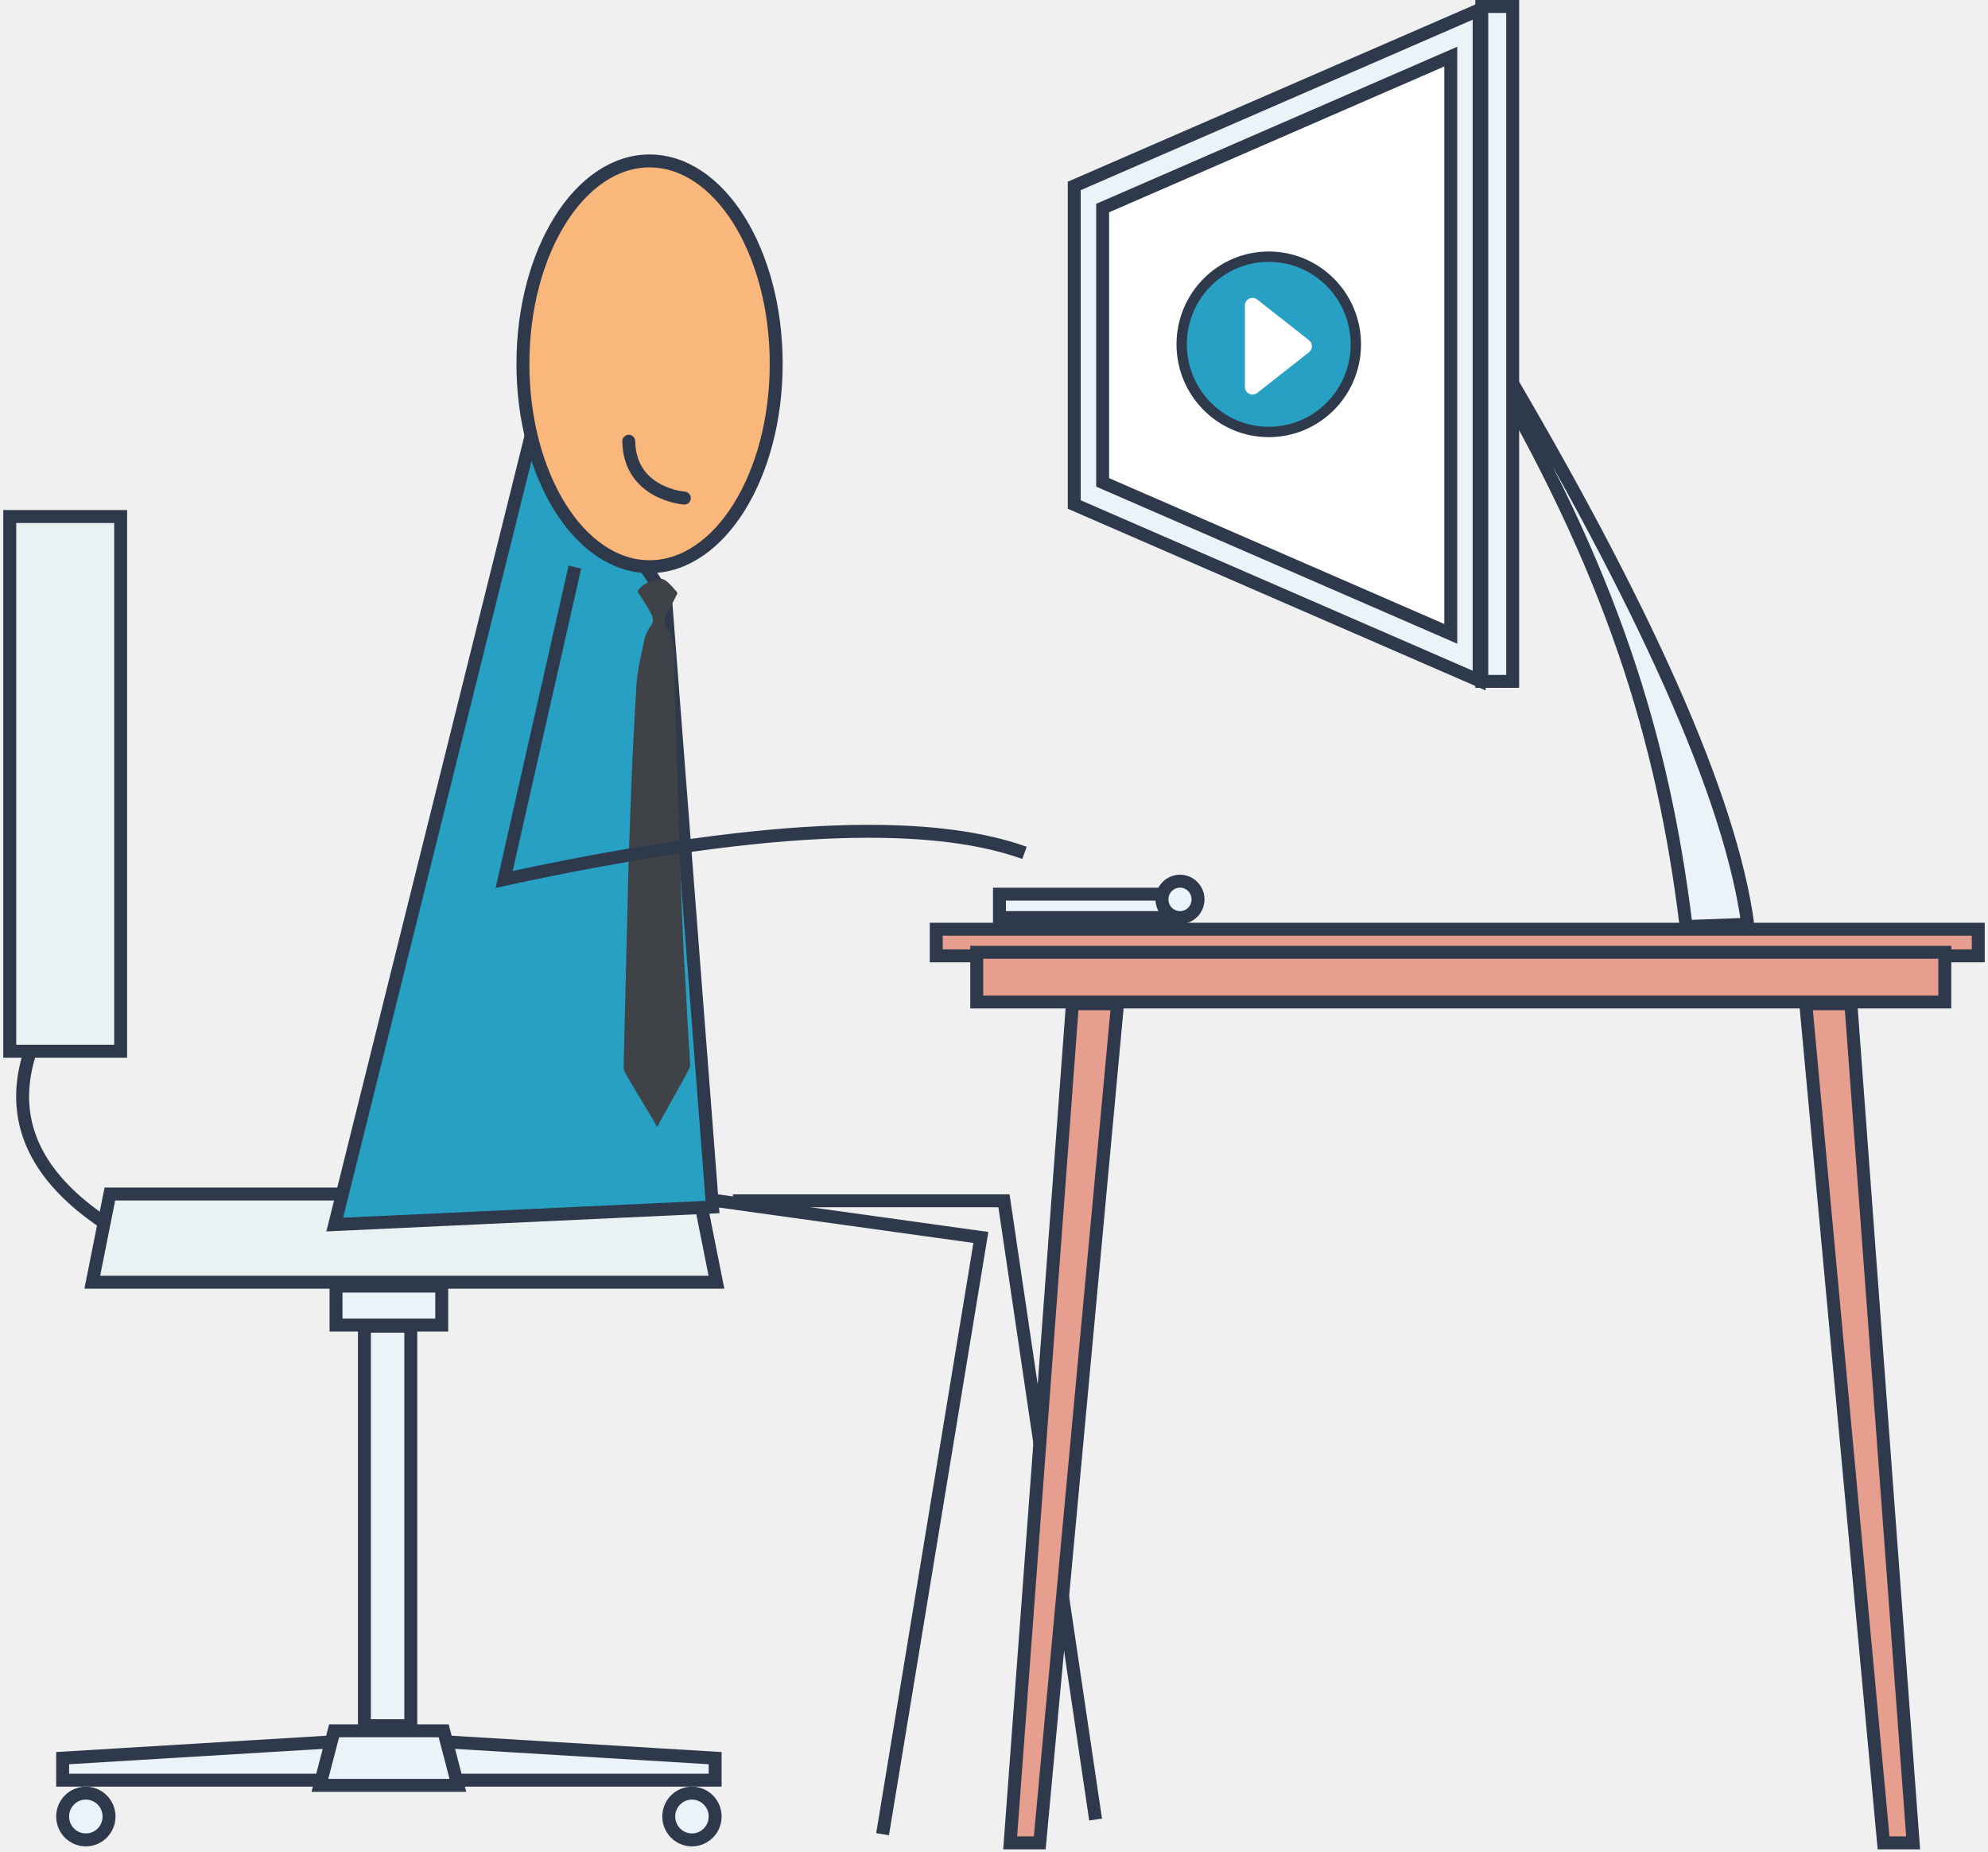
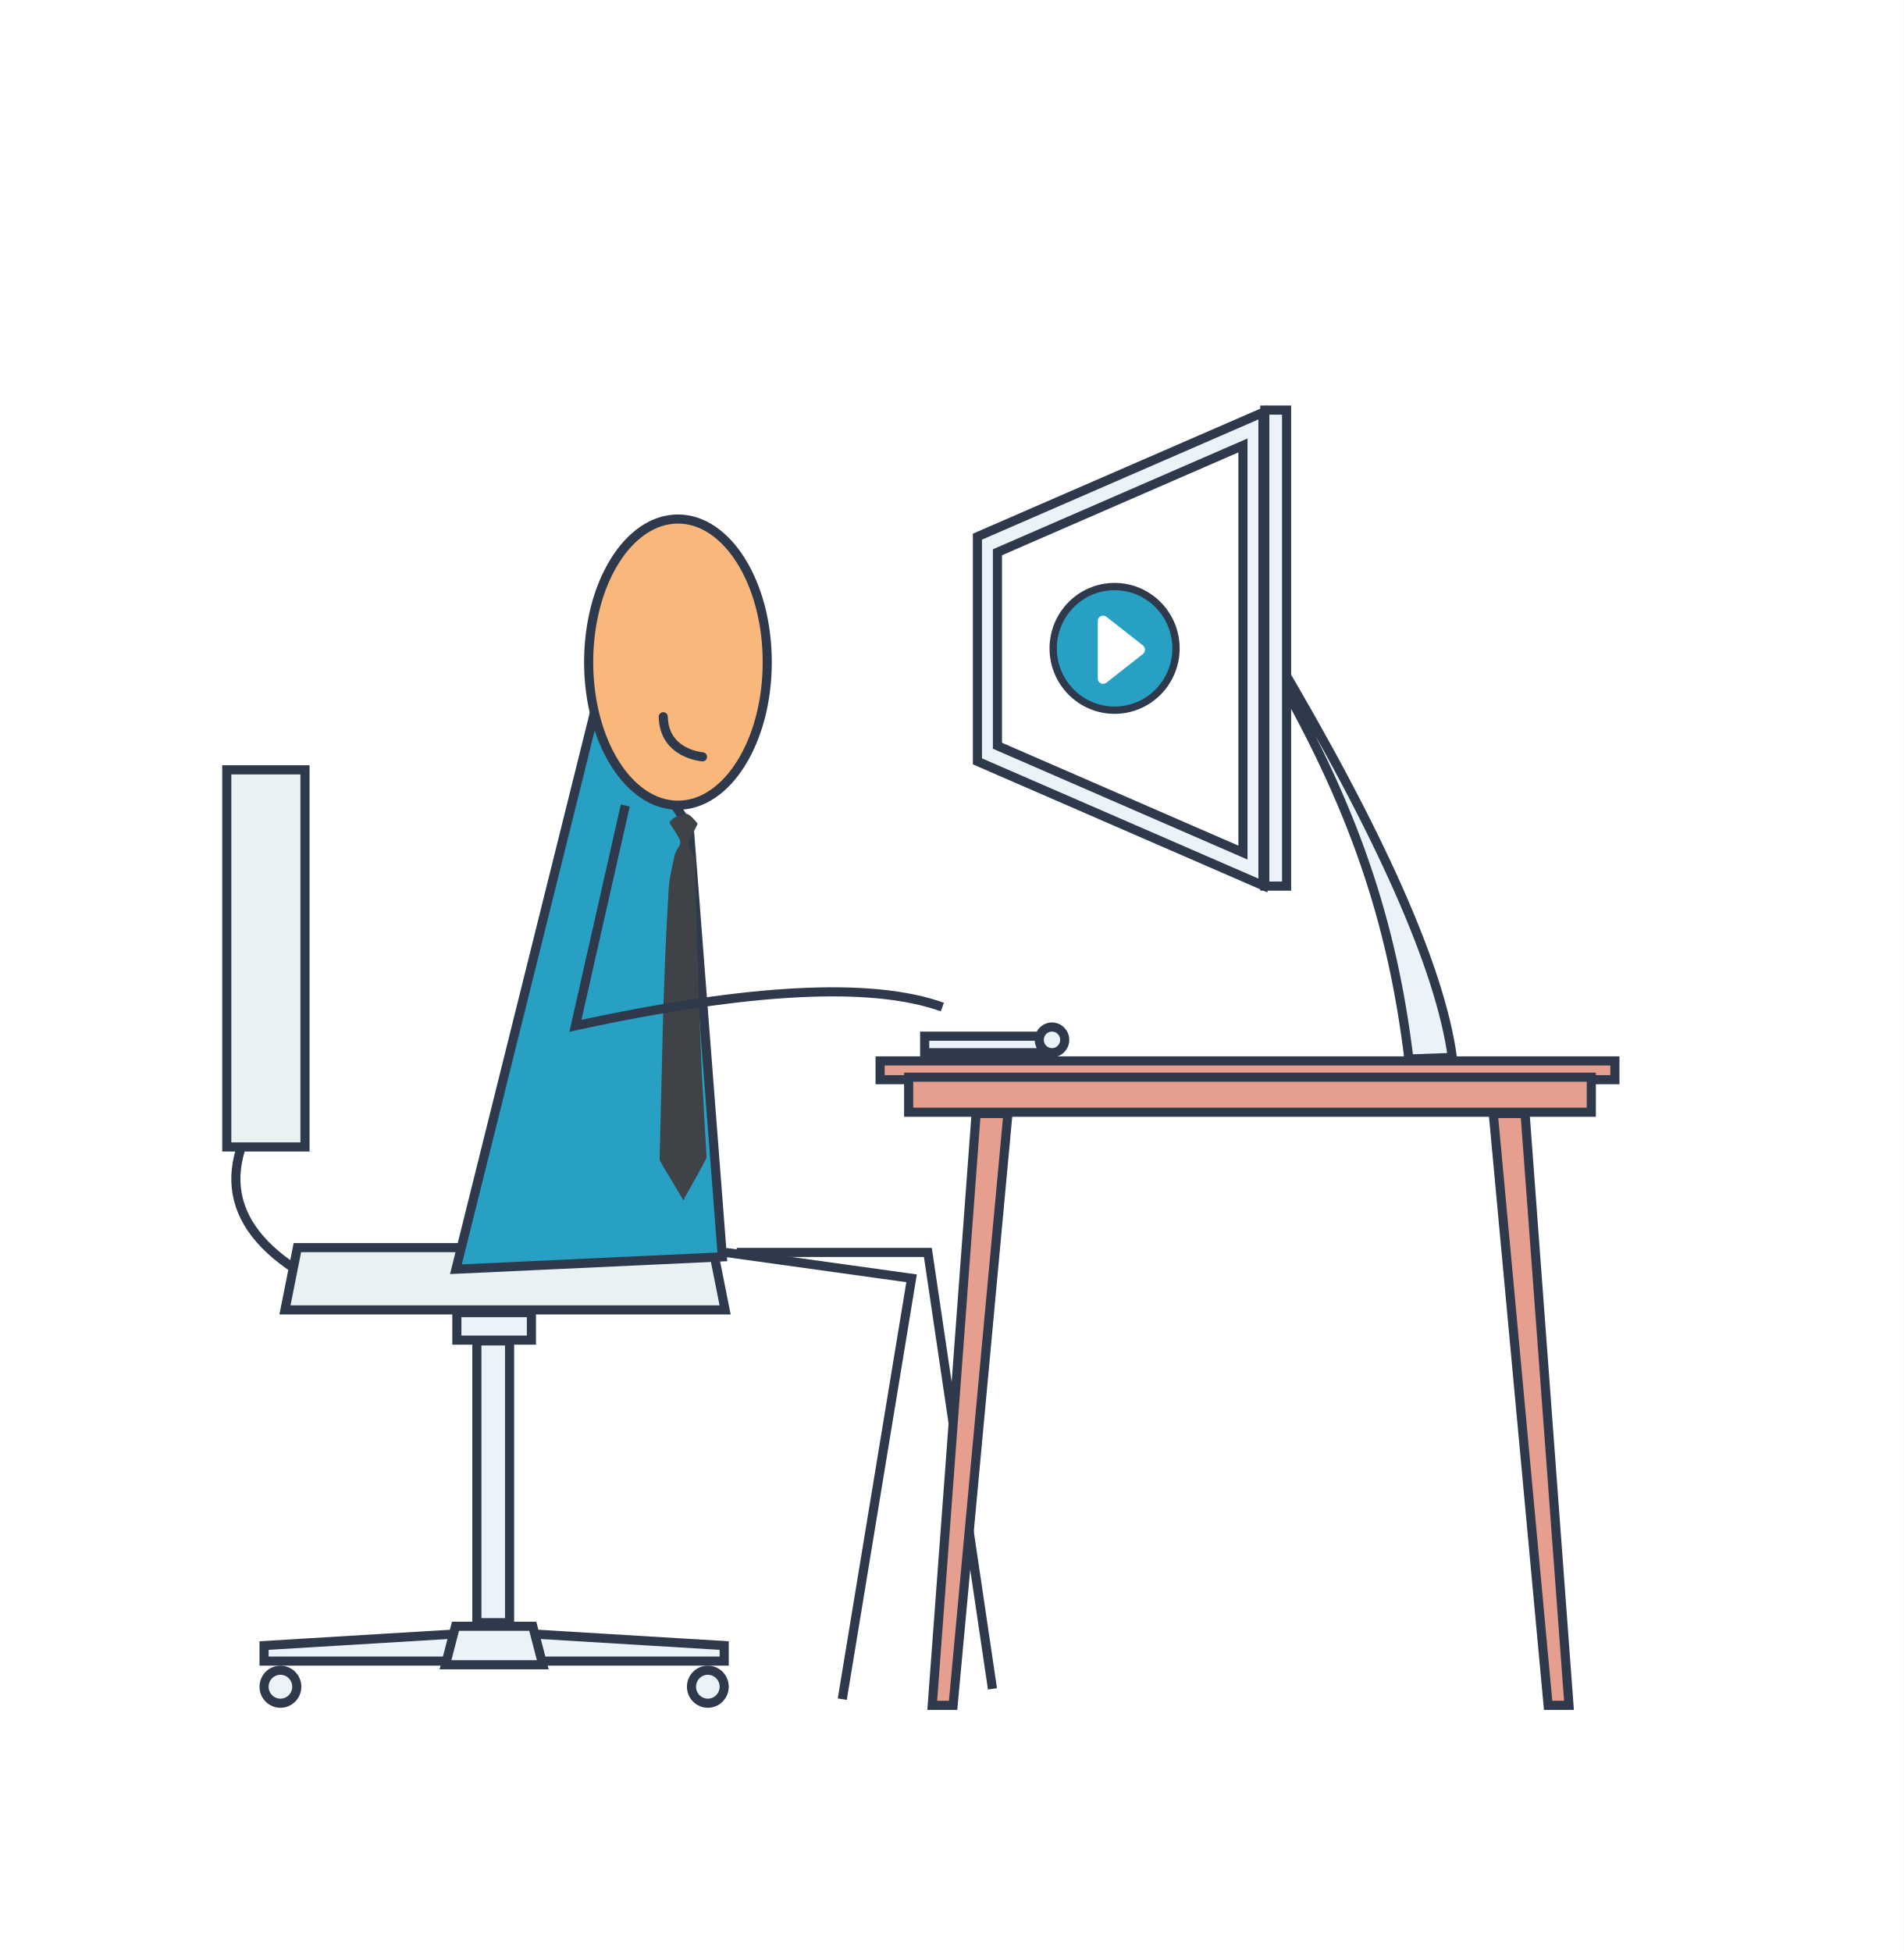
- <svg xmlns="http://www.w3.org/2000/svg" width="204px" height="190px" viewBox="0 0 204 190" version="1.1">
+ <svg xmlns="http://www.w3.org/2000/svg" width="277px" height="284px" viewBox="0 0 277 284" version="1.1">
  <g id="Page-1" stroke="none" stroke-width="1" fill="none" fill-rule="evenodd">
-     <g id="live-courses" transform="translate(-195, -3531)">
-       <g id="enroll-1" transform="translate(196, 3531)">
+     <g id="enroll-1">
+       <rect id="Rectangle" fill="#FFFFFF" x="0" y="0" width="277" height="284" />
+       <g transform="translate(33, 59)">
        <g id="Group-7" transform="translate(0, 53.00467)" stroke="#2E394C" stroke-width="1.327">
          <path d="M14.821,75.379 C0.759,68.528 -2.316,59.472 5.597,48.21" id="Path-5" />
          <polygon id="Rectangle" fill="#E9F1F3" points="10.274 69.519 70.715 69.519 72.519 78.575 8.469 78.575" />
          <rect id="Rectangle" fill="#E9F1F3" x="0" y="0" width="11.381" height="54.869" />
          <path d="M5.428,127.41 L5.428,129.673 L33.479,129.673 L33.479,125.714 L5.428,127.41 Z" id="Rectangle" fill="#ECF3F8" />
          <path d="M44.334,127.41 L44.334,129.673 L72.385,129.673 L72.385,125.714 L44.334,127.41 Z" id="Rectangle" fill="#ECF3F8" transform="translate(58.35941, 127.6729) scale(-1, 1) translate(-58.35941, -127.6729) " />
          <rect id="Rectangle" fill="#ECF3F8" x="33.482" y="78.972" width="10.848" height="4" />
          <path d="M33.284,124.607 L31.825,130.206 L45.988,130.206 L44.529,124.607 L33.284,124.607 Z" id="Rectangle" fill="#ECF3F8" />
          <rect id="Rectangle" fill="#ECF3F8" x="36.394" y="83.086" width="4.76" height="40.994" />
          <ellipse id="Oval" fill="#ECF3F8" cx="7.808" cy="133.4" rx="2.38" ry="2.4" />
          <ellipse id="Oval" fill="#ECF3F8" cx="70.005" cy="133.4" rx="2.38" ry="2.4" />
        </g>
        <g id="Group" transform="translate(33.34823, 16.51402)">
          <polygon id="Path-2" stroke="#2E394C" stroke-width="1.327" fill="#27A0C4" points="20.87 25.313 0 109.147 38.769 107.349 33.934 44.716" />
          <path d="M33.027,99.078 C32.999,98.997 32.979,98.902 32.941,98.839 C32.085,97.41 31.226,95.987 30.371,94.557 C30.158,94.201 29.947,93.84 29.749,93.46 C29.689,93.345 29.64,93.157 29.643,93.006 C29.691,90.795 29.751,88.585 29.805,86.375 C29.89,82.909 29.972,79.444 30.057,75.979 C30.097,74.346 30.13,72.711 30.183,71.079 C30.262,68.689 30.352,66.299 30.444,63.911 C30.492,62.65 30.547,61.39 30.612,60.132 C30.717,58.084 30.823,56.036 30.948,53.992 C31.006,53.058 31.128,52.141 31.326,51.258 C31.483,50.559 31.624,49.85 31.773,49.146 C31.884,48.617 32.089,48.21 32.331,47.85 C32.374,47.785 32.414,47.711 32.462,47.656 C32.702,47.381 32.692,46.905 32.516,46.551 C32.235,45.983 31.902,45.491 31.586,44.976 C31.451,44.755 31.302,44.56 31.164,44.344 C31.071,44.199 31.087,44.097 31.191,43.973 C31.707,43.356 32.303,43.178 32.905,43.027 C33.046,42.991 33.184,42.923 33.324,42.896 C33.693,42.823 34.016,43.078 34.325,43.371 C34.595,43.628 34.849,43.94 35.109,44.227 C35.189,44.315 35.155,44.403 35.11,44.491 C35.007,44.697 34.905,44.905 34.799,45.106 C34.539,45.6 34.277,46.092 34.014,46.581 C33.881,46.829 33.857,47.143 33.846,47.454 C33.842,47.542 33.906,47.645 33.948,47.727 C34.182,48.182 34.436,48.611 34.652,49.091 C34.842,49.516 34.831,50.051 34.827,50.566 C34.824,50.936 34.815,51.308 34.825,51.677 C34.906,54.597 34.989,57.516 35.074,60.435 C35.144,62.818 35.217,65.201 35.291,67.584 C35.349,69.472 35.405,71.361 35.474,73.248 C35.534,74.904 35.612,76.558 35.681,78.213 C35.722,79.177 35.751,80.141 35.801,81.103 C35.863,82.303 35.943,83.5 36.01,84.699 C36.062,85.644 36.101,86.591 36.156,87.535 C36.256,89.251 36.363,90.967 36.47,92.681 C36.485,92.911 36.416,93.057 36.339,93.204 C36.065,93.723 35.795,94.247 35.514,94.754 C34.816,96.01 34.111,97.256 33.412,98.511 C33.314,98.687 33.231,98.888 33.142,99.078 L33.027,99.078 Z" id="Fill-89" fill="#3F4247" />
          <path d="M24.643,41.678 L17.385,73.73 C42.731,68.234 60.53,67.324 70.783,71.003" id="Path-3" stroke="#2E394C" stroke-width="1.327" />
          <ellipse id="Oval" stroke="#2E394C" stroke-width="1.327" fill="#FAB77C" cx="32.307" cy="20.819" rx="12.995" ry="20.819" />
          <path d="M35.876,34.599 C35.876,34.599 30.268,34.193 30.172,28.766" id="Stroke-117" stroke="#2E394C" stroke-width="1.327" stroke-linecap="round" />
          <polyline id="Path-4" stroke="#2E394C" stroke-width="1.327" points="39.253 106.706 66.305 110.469 56.219 171.704" />
          <polyline id="Path-7" stroke="#2E394C" stroke-width="1.327" points="40.864 106.706 68.675 106.706 78.077 170.201" />
        </g>
        <g id="Group-3" transform="translate(94.97234, 0)">
          <g id="Group-8" stroke="#2E394C" stroke-width="1.327">
            <g id="Group-6">
              <g id="Group-2" transform="translate(0.101582, 95.35514)" fill="#E69E8F">
                <rect id="Rectangle" x="0" y="0" width="106.926" height="2.731" />
                <rect id="Rectangle" x="4.154" y="2.367" width="99.34" height="5.097" />
                <polygon id="Rectangle" points="13.973 7.646 18.604 7.646 10.62 93.757 7.586 93.757" />
                <polygon id="Rectangle" transform="translate(94.73434, 50.70161) scale(-1, 1) translate(-94.73434, -50.70161) " points="95.613 7.646 100.243 7.646 92.259 93.757 89.225 93.757" />
              </g>
              <path d="M14.263,19.08 L14.263,51.771 L55.812,69.838 L55.812,1.012 L14.263,19.08 Z" id="Rectangle" fill="#ECF3F8" />
              <path d="M17.175,21.351 L17.175,49.5 L52.901,65.044 L52.901,5.807 L17.175,21.351 Z" id="Rectangle" fill="#FFFFFF" />
              <path d="M56.362,36.536 C69.314,58.386 74.695,75.706 77.053,95.077 L83.376,94.844 C81.618,81.902 72.934,62.317 57.269,35.988 L56.362,36.536 Z" id="Path-6" fill="#ECF3F8" />
              <rect id="Rectangle" fill="#ECF3F8" x="6.588" y="91.757" width="18.523" height="2.402" />
              <ellipse id="Oval" fill="#ECF3F8" cx="25.113" cy="92.292" rx="1.851" ry="1.867" />
            </g>
          </g>
          <g id="Group" transform="translate(25.28675, 26.33956)">
            <path d="M7.10542736e-14,8.994 C7.10542736e-14,13.962 4.001,17.988 8.936,17.988 C13.871,17.988 17.872,13.962 17.872,8.994 C17.872,4.027 13.871,7.81597009e-14 8.936,7.81597009e-14 C4.001,7.81597009e-14 7.10542736e-14,4.027 7.10542736e-14,8.994 Z" id="Stroke-56" stroke="#2E394C" stroke-width="1.062" fill="#27A0C4" stroke-linecap="round" />
            <path d="M13.062,8.569 L7.748,4.394 C7.235,3.991 6.486,4.359 6.486,5.014 L6.486,13.365 C6.486,14.02 7.235,14.388 7.748,13.985 L13.063,9.809 C13.463,9.494 13.463,8.884 13.062,8.569" id="Fill-57" fill="#FFFFFF" />
          </g>
          <rect id="Rectangle" stroke="#2E394C" stroke-width="1.327" fill="#ECF3F8" x="56.081" y="0.664" width="3.172" height="69.257" />
        </g>
      </g>
    </g>
  </g>
</svg>
